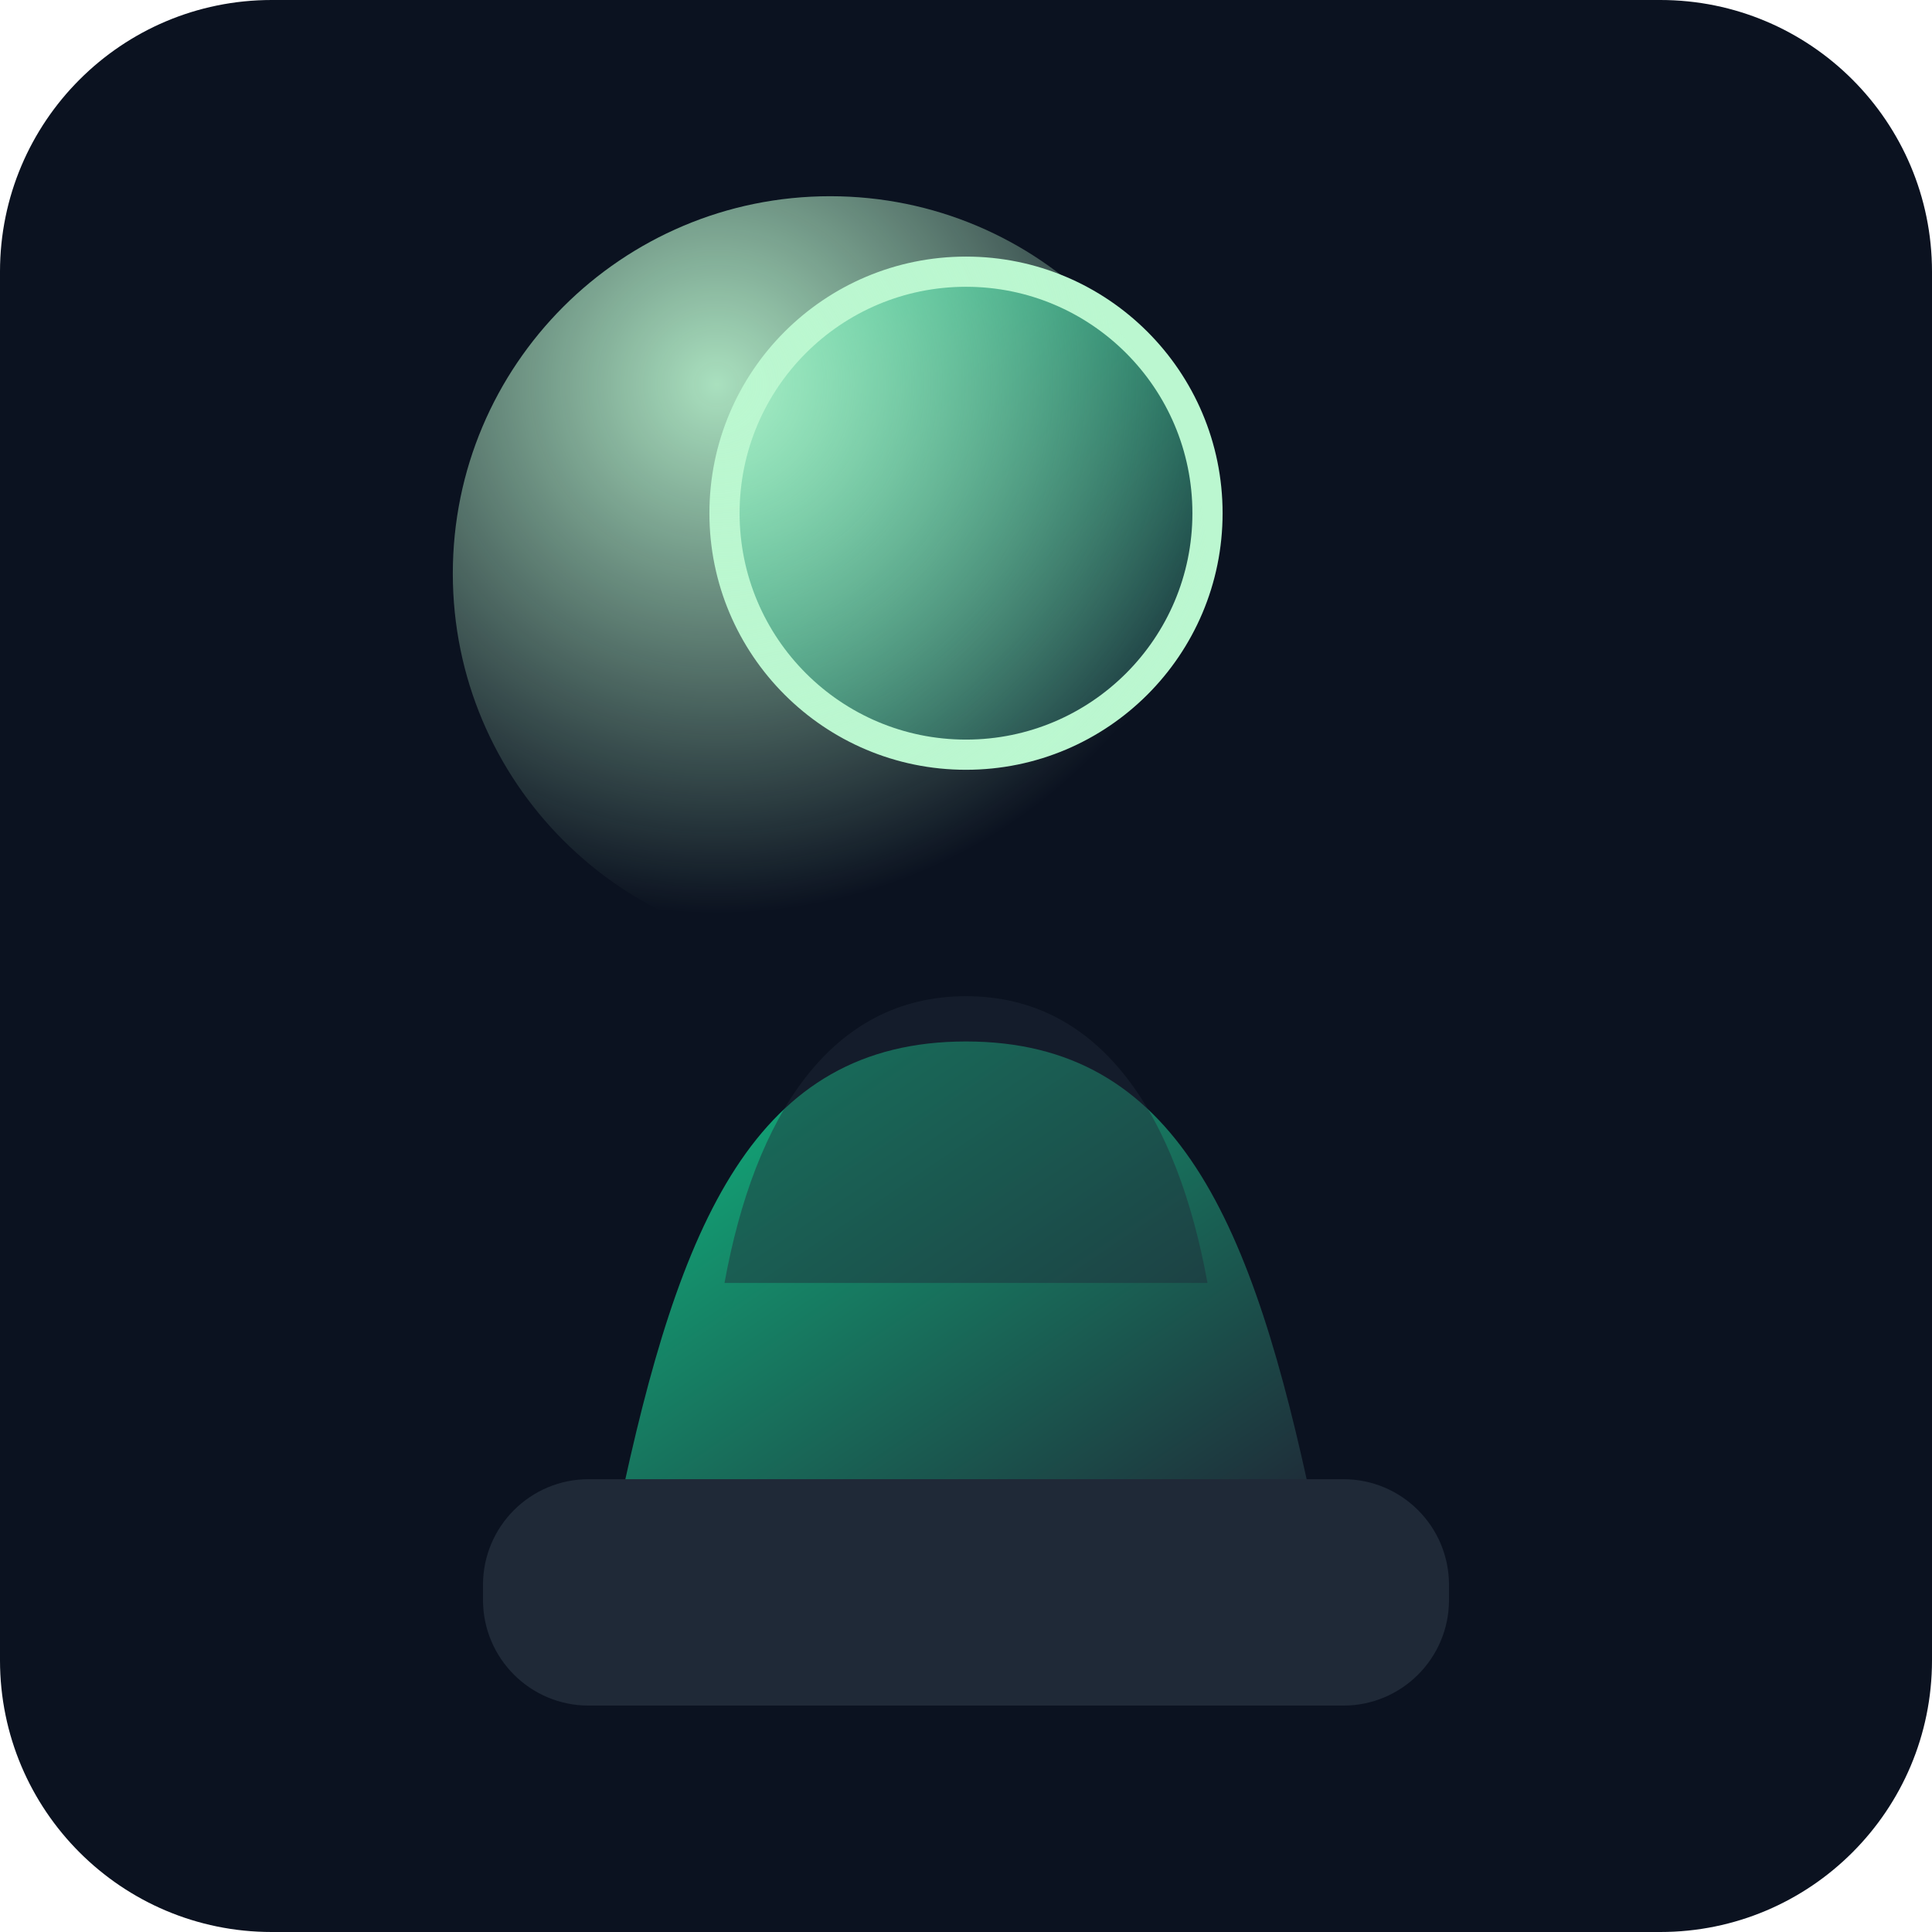
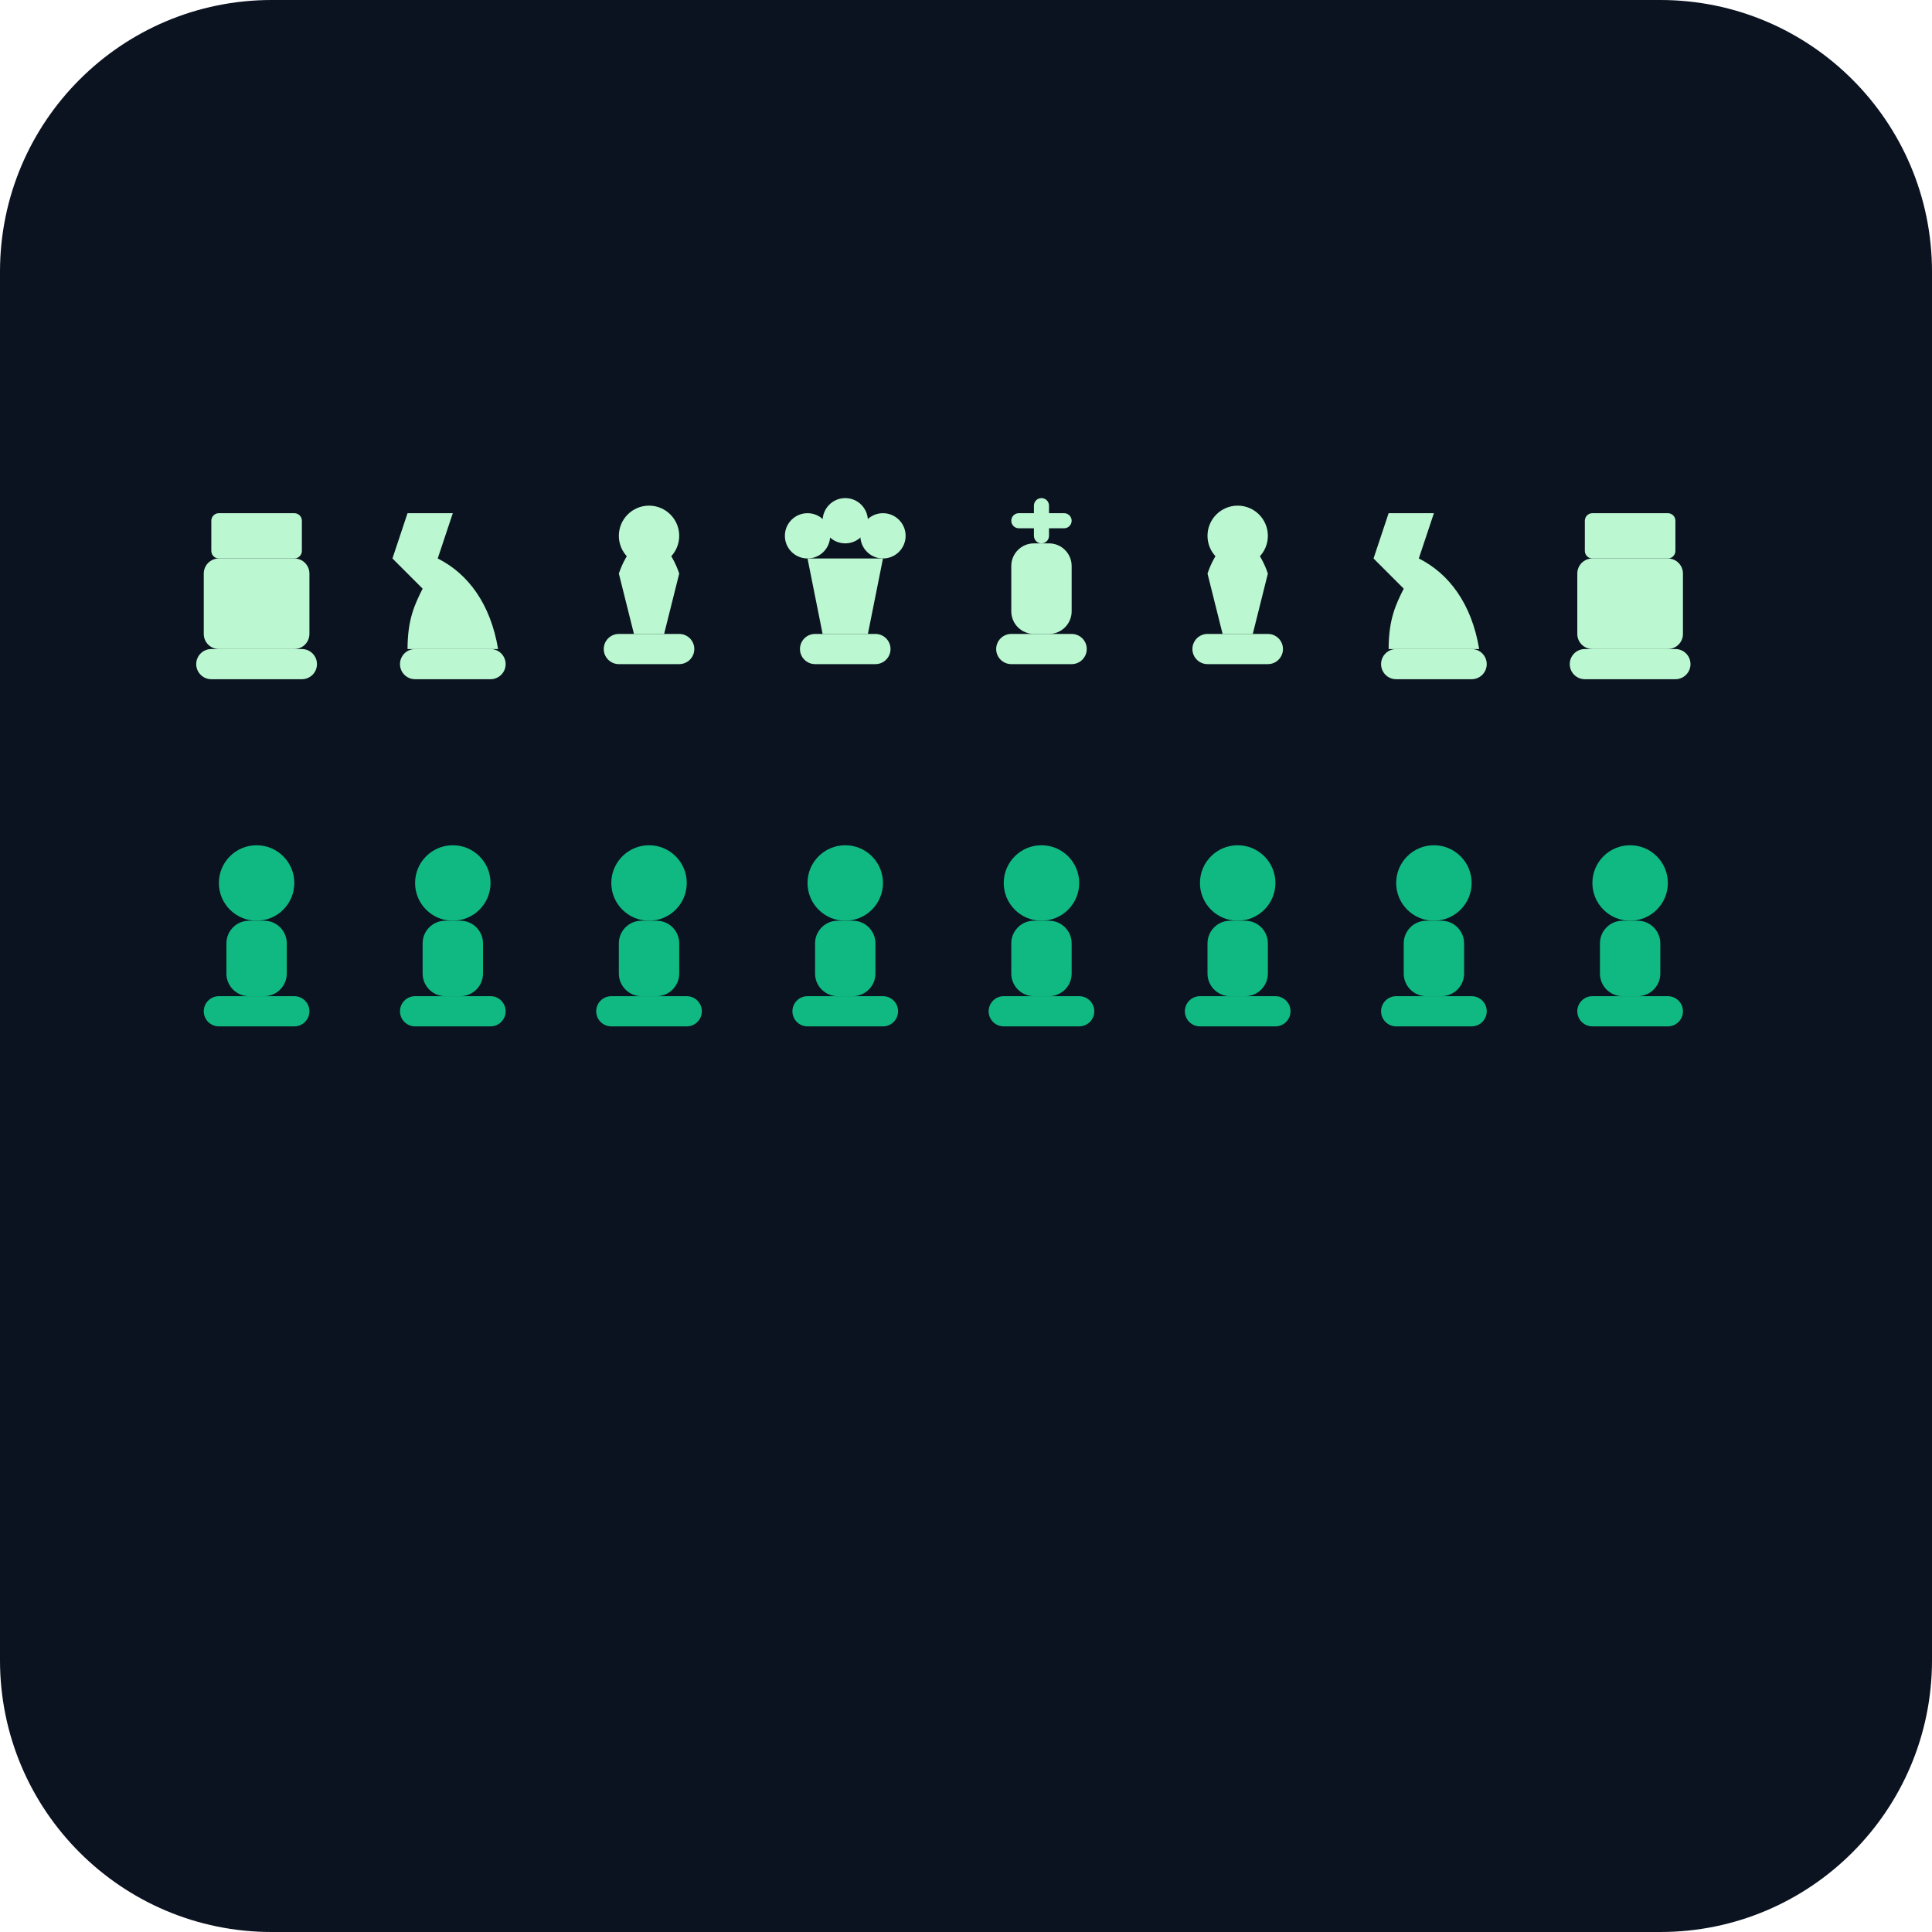
<svg xmlns="http://www.w3.org/2000/svg" width="256" height="256" viewBox="0 0 256 256">
-   <defs>
-     <radialGradient id="shine" cx="35%" cy="25%" r="70%">
-       <stop offset="0%" stop-color="#bbf7d0" stop-opacity="0.9" />
-       <stop offset="100%" stop-color="#bbf7d0" stop-opacity="0" />
-     </radialGradient>
-     <linearGradient id="body" x1="0" y1="0" x2="1" y2="1">
-       <stop offset="0%" stop-color="#10b981" />
-       <stop offset="100%" stop-color="#1f2937" />
-     </linearGradient>
-   </defs>
  <rect width="256" height="256" rx="36" fill="#0b1220" />
-   <circle cx="128" cy="68" r="32" fill="url(#body)" stroke="#bbf7d0" stroke-width="4" />
-   <path d="M82 200c8-38 18-62 46-62s38 24 46 62" fill="url(#body)" />
-   <path d="M96 170c4-22 14-38 32-38s28 16 32 38" fill="#1f2937" opacity="0.45" />
-   <rect x="64" y="196" width="128" height="30" rx="14" fill="#1f2937" />
-   <circle cx="110" cy="76" r="50" fill="url(#shine)" />
+   <g>
+     <g transform="translate(24 64)">
+       <rect x="4" y="4" width="12" height="6" rx="1" fill="#bbf7d0" />
+       <rect x="3" y="10" width="14" height="12" rx="2" fill="#bbf7d0" />
+       <rect x="2" y="22" width="16" height="4" rx="2" fill="#bbf7d0" />
+     </g>
+     <g transform="translate(50 64)">
+       <path d="M4 22h12c-1-6-4-10-8-12l2-6h-6l-2 6 4 4c-1 2-2 4-2 8z" fill="#bbf7d0" />
+       <rect x="3" y="22" width="14" height="4" rx="2" fill="#bbf7d0" />
+     </g>
+     <g transform="translate(76 64)">
+       <circle cx="10" cy="7" r="4" fill="#bbf7d0" />
+       <path d="M6 12c1-3 3-5 4-5s3 2 4 5l-2 8h-4l-2-8z" fill="#bbf7d0" />
+       <rect x="4" y="20" width="12" height="4" rx="2" fill="#bbf7d0" />
+     </g>
+     <g transform="translate(102 64)">
+       <circle cx="5" cy="7" r="3" fill="#bbf7d0" />
+       <circle cx="10" cy="5" r="3" fill="#bbf7d0" />
+       <circle cx="15" cy="7" r="3" fill="#bbf7d0" />
+       <path d="M5 10h10l-2 10h-6l-2-10z" fill="#bbf7d0" />
+       <rect x="4" y="20" width="12" height="4" rx="2" fill="#bbf7d0" />
+     </g>
+     <g transform="translate(128 64)">
+       <rect x="9" y="2" width="2" height="6" rx="1" fill="#bbf7d0" />
+       <rect x="6" y="4" width="8" height="2" rx="1" fill="#bbf7d0" />
+       <rect x="6" y="8" width="8" height="12" rx="3" fill="#bbf7d0" />
+       <rect x="4" y="20" width="12" height="4" rx="2" fill="#bbf7d0" />
+     </g>
+     <g transform="translate(154 64)">
+       <circle cx="10" cy="7" r="4" fill="#bbf7d0" />
+       <path d="M6 12c1-3 3-5 4-5s3 2 4 5l-2 8h-4l-2-8z" fill="#bbf7d0" />
+       <rect x="4" y="20" width="12" height="4" rx="2" fill="#bbf7d0" />
+     </g>
+     <g transform="translate(180 64)">
+       <path d="M4 22h12c-1-6-4-10-8-12l2-6h-6l-2 6 4 4c-1 2-2 4-2 8z" fill="#bbf7d0" />
+       <rect x="3" y="22" width="14" height="4" rx="2" fill="#bbf7d0" />
+     </g>
+     <g transform="translate(206 64)">
+       <rect x="4" y="4" width="12" height="6" rx="1" fill="#bbf7d0" />
+       <rect x="3" y="10" width="14" height="12" rx="2" fill="#bbf7d0" />
+       <rect x="2" y="22" width="16" height="4" rx="2" fill="#bbf7d0" />
+     </g>
+     <g transform="translate(24 110)">
+       <circle cx="10" cy="7" r="5" fill="#10b981" />
+       <rect x="6" y="12" width="8" height="10" rx="3" fill="#10b981" />
+       <rect x="3" y="22" width="14" height="4" rx="2" fill="#10b981" />
+     </g>
+     <g transform="translate(50 110)">
+       <circle cx="10" cy="7" r="5" fill="#10b981" />
+       <rect x="6" y="12" width="8" height="10" rx="3" fill="#10b981" />
+       <rect x="3" y="22" width="14" height="4" rx="2" fill="#10b981" />
+     </g>
+     <g transform="translate(76 110)">
+       <circle cx="10" cy="7" r="5" fill="#10b981" />
+       <rect x="6" y="12" width="8" height="10" rx="3" fill="#10b981" />
+       <rect x="3" y="22" width="14" height="4" rx="2" fill="#10b981" />
+     </g>
+     <g transform="translate(102 110)">
+       <circle cx="10" cy="7" r="5" fill="#10b981" />
+       <rect x="6" y="12" width="8" height="10" rx="3" fill="#10b981" />
+       <rect x="3" y="22" width="14" height="4" rx="2" fill="#10b981" />
+     </g>
+     <g transform="translate(128 110)">
+       <circle cx="10" cy="7" r="5" fill="#10b981" />
+       <rect x="6" y="12" width="8" height="10" rx="3" fill="#10b981" />
+       <rect x="3" y="22" width="14" height="4" rx="2" fill="#10b981" />
+     </g>
+     <g transform="translate(154 110)">
+       <circle cx="10" cy="7" r="5" fill="#10b981" />
+       <rect x="6" y="12" width="8" height="10" rx="3" fill="#10b981" />
+       <rect x="3" y="22" width="14" height="4" rx="2" fill="#10b981" />
+     </g>
+     <g transform="translate(180 110)">
+       <circle cx="10" cy="7" r="5" fill="#10b981" />
+       <rect x="6" y="12" width="8" height="10" rx="3" fill="#10b981" />
+       <rect x="3" y="22" width="14" height="4" rx="2" fill="#10b981" />
+     </g>
+     <g transform="translate(206 110)">
+       <circle cx="10" cy="7" r="5" fill="#10b981" />
+       <rect x="6" y="12" width="8" height="10" rx="3" fill="#10b981" />
+       <rect x="3" y="22" width="14" height="4" rx="2" fill="#10b981" />
+     </g>
+   </g>
</svg>
